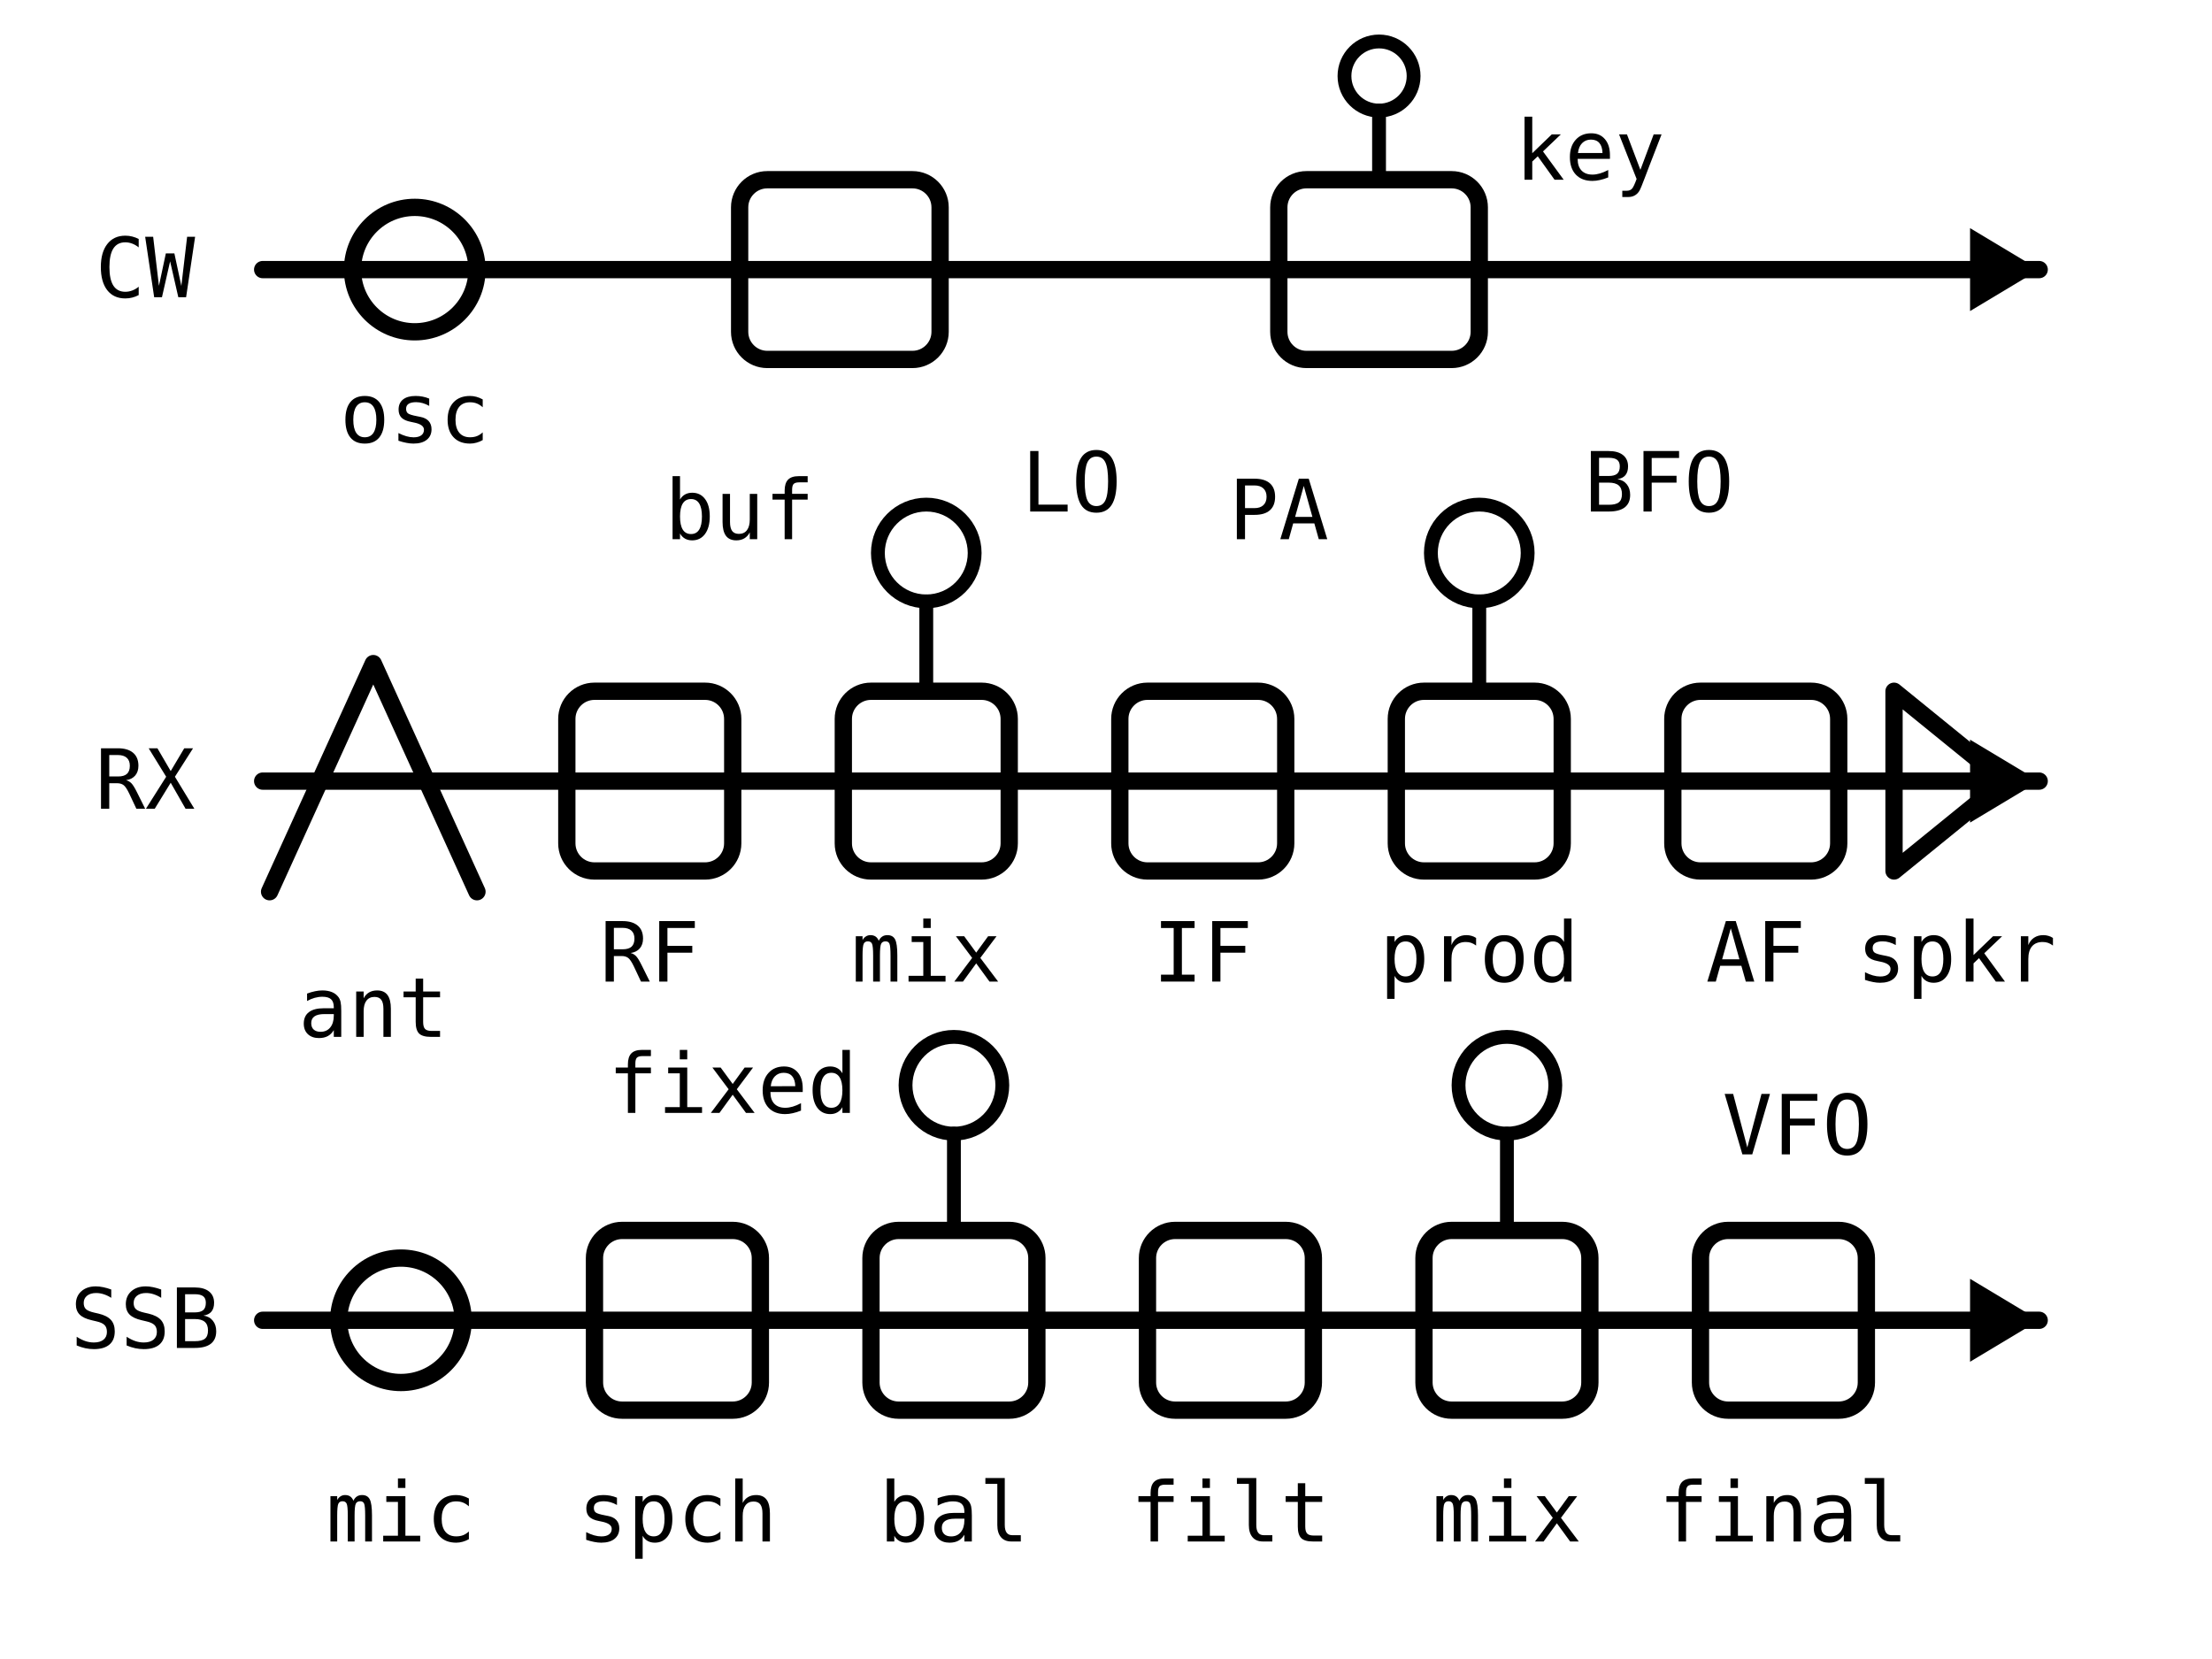
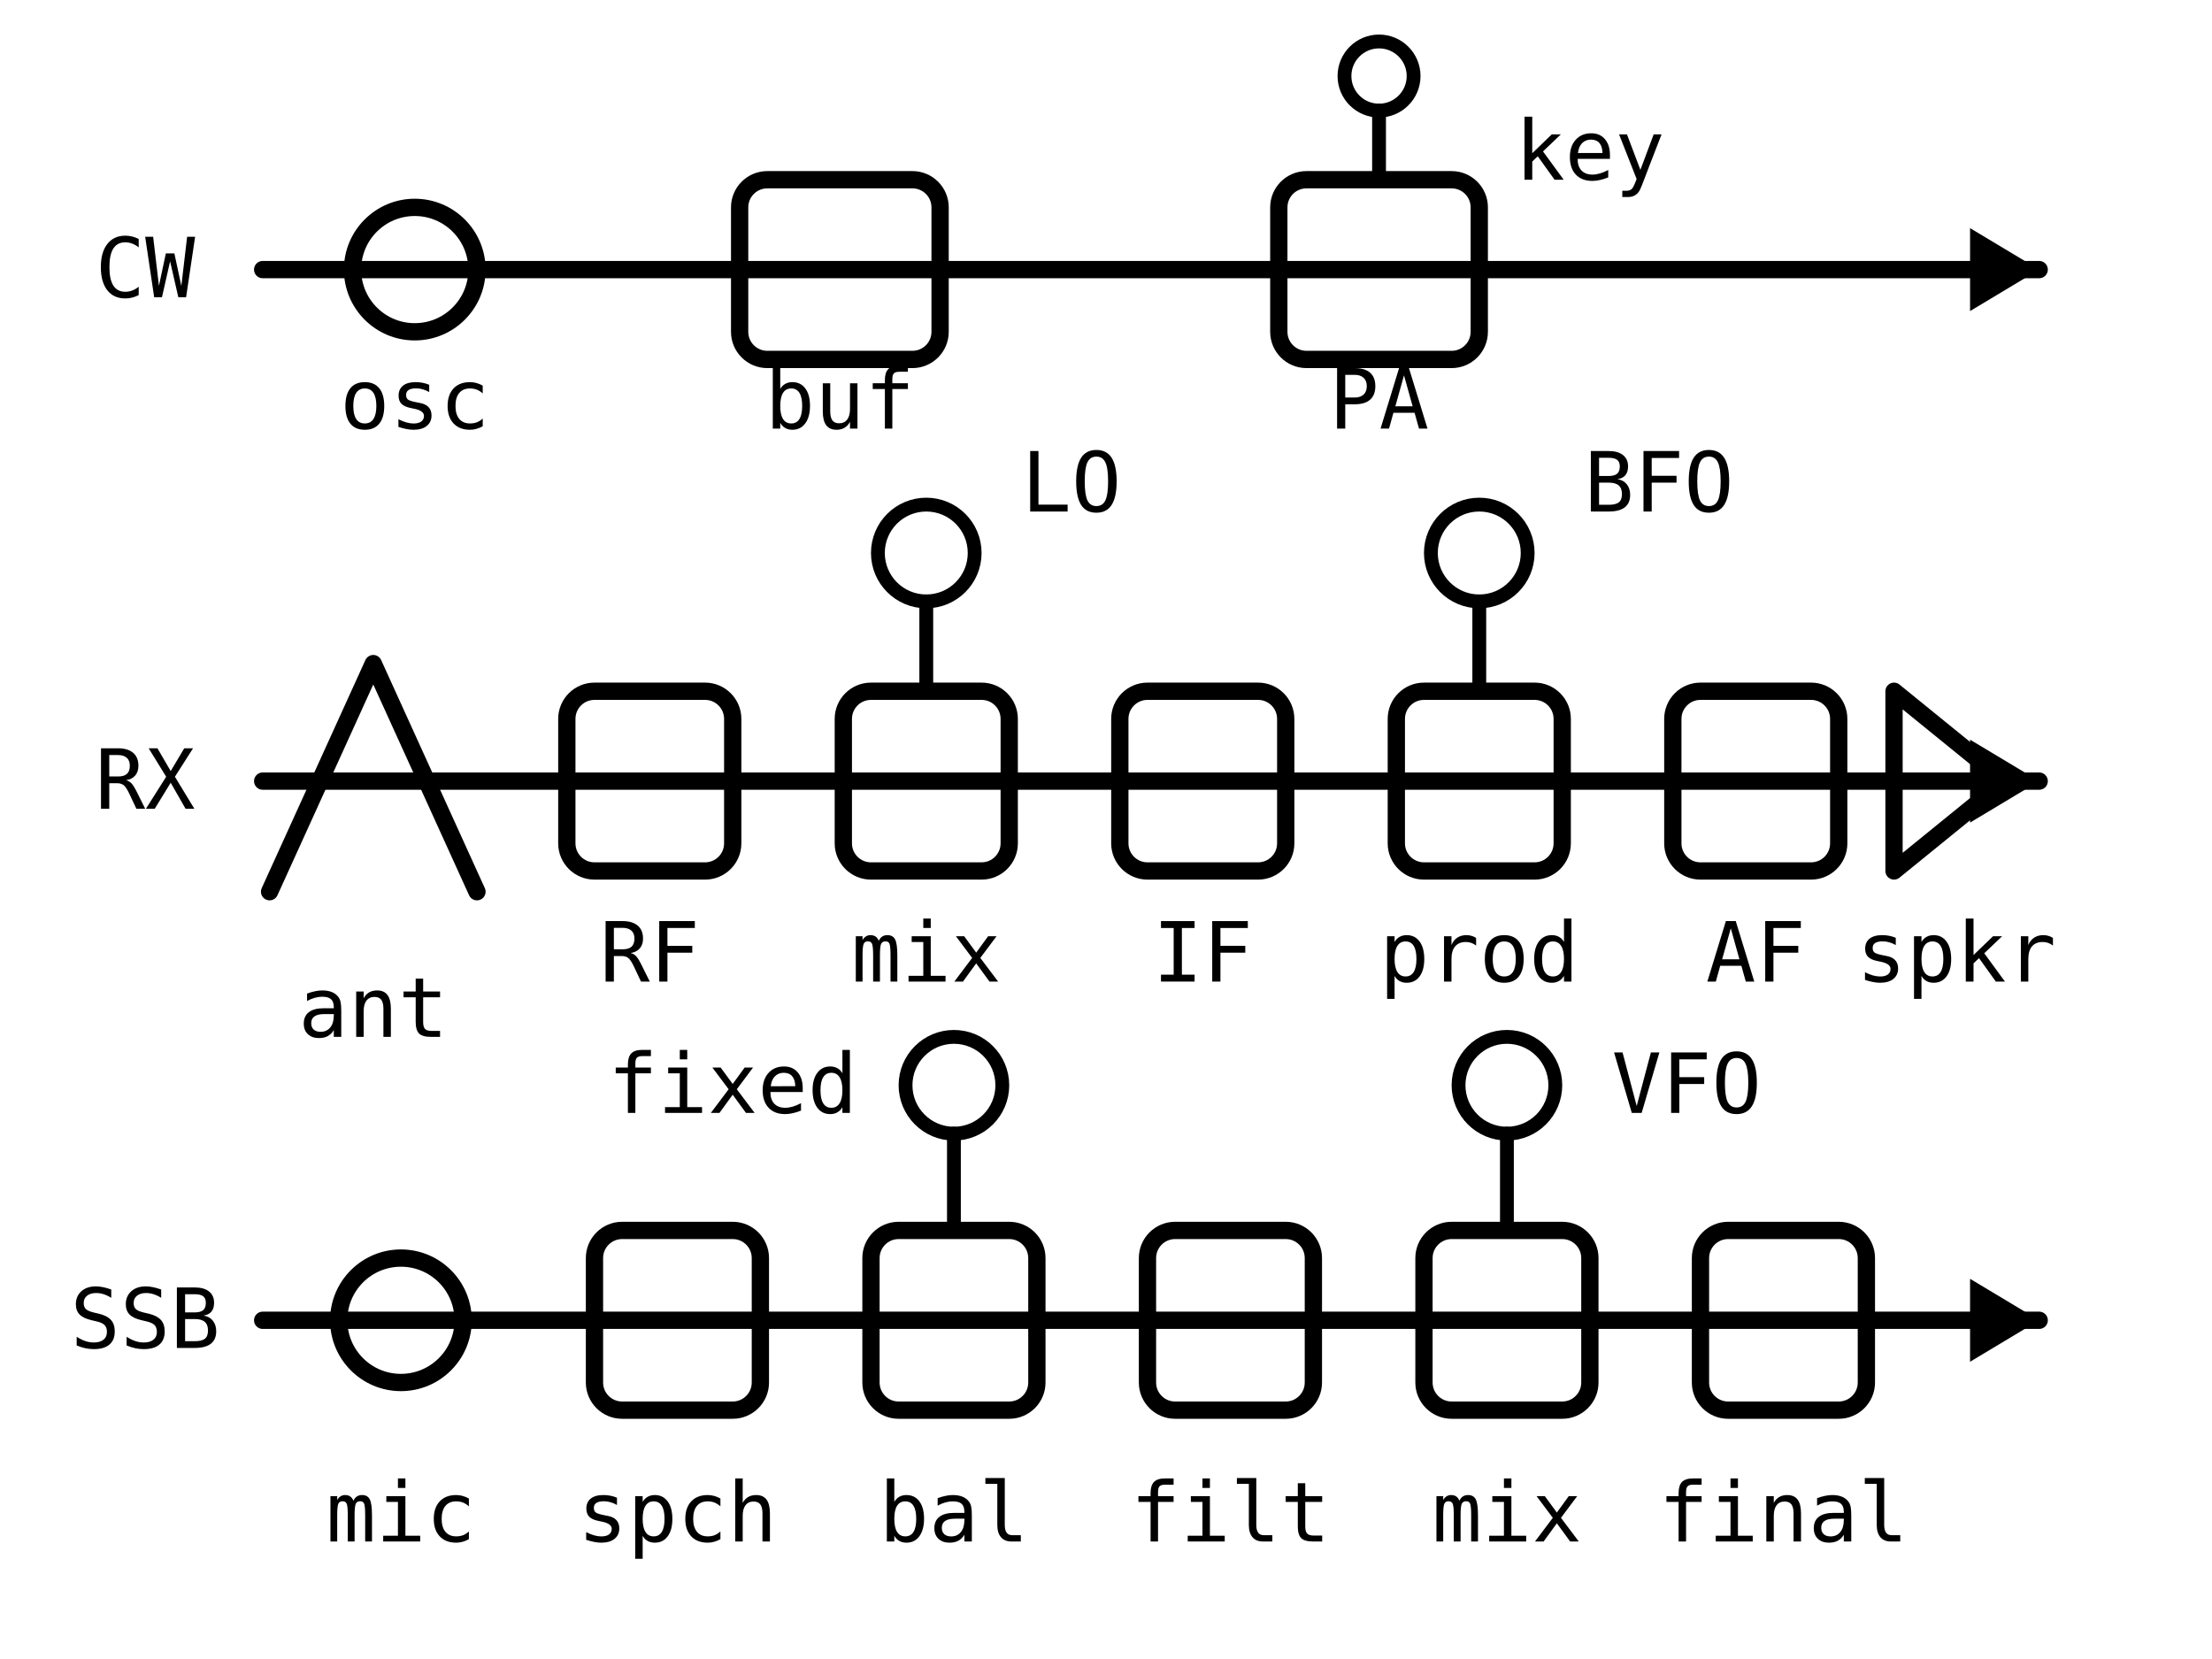
<svg xmlns="http://www.w3.org/2000/svg" id="cw-ssb-signal-paths" viewBox="0 0 640 480" role="img">
  <g fill="none" stroke="currentColor" stroke-linecap="round" stroke-linejoin="round">
    <line x1="76" y1="78" x2="590" y2="78" stroke-width="5" />
    <polygon points="590,78 570,66 570,90" fill="currentColor" stroke="none" />
    <circle cx="120" cy="78" r="18" stroke-width="5" />
    <rect x="214" y="52" width="58" height="52" rx="8" ry="8" stroke-width="5" />
    <rect x="370" y="52" width="58" height="52" rx="8" ry="8" stroke-width="5" />
    <line x1="399" y1="32" x2="399" y2="52" stroke-width="4" />
    <circle cx="399" cy="22" r="10" stroke-width="4" />
    <line x1="76" y1="226" x2="590" y2="226" stroke-width="5" />
    <polygon points="590,226 570,214 570,238" fill="currentColor" stroke="none" />
    <path d="M78 258 L108 192 L138 258" stroke-width="5" />
    <rect x="164" y="200" width="48" height="52" rx="8" ry="8" stroke-width="5" />
    <rect x="244" y="200" width="48" height="52" rx="8" ry="8" stroke-width="5" />
    <rect x="324" y="200" width="48" height="52" rx="8" ry="8" stroke-width="5" />
    <rect x="404" y="200" width="48" height="52" rx="8" ry="8" stroke-width="5" />
    <rect x="484" y="200" width="48" height="52" rx="8" ry="8" stroke-width="5" />
    <path d="M548 252 L548 200 L580 226 Z" stroke-width="5" />
    <circle cx="268" cy="160" r="14" stroke-width="4" />
    <line x1="268" y1="174" x2="268" y2="200" stroke-width="4" />
    <circle cx="428" cy="160" r="14" stroke-width="4" />
    <line x1="428" y1="174" x2="428" y2="200" stroke-width="4" />
    <line x1="76" y1="382" x2="590" y2="382" stroke-width="5" />
    <polygon points="590,382 570,370 570,394" fill="currentColor" stroke="none" />
    <circle cx="116" cy="382" r="18" stroke-width="5" />
    <rect x="172" y="356" width="48" height="52" rx="8" ry="8" stroke-width="5" />
    <rect x="252" y="356" width="48" height="52" rx="8" ry="8" stroke-width="5" />
    <rect x="332" y="356" width="48" height="52" rx="8" ry="8" stroke-width="5" />
    <rect x="412" y="356" width="48" height="52" rx="8" ry="8" stroke-width="5" />
    <rect x="492" y="356" width="48" height="52" rx="8" ry="8" stroke-width="5" />
    <circle cx="276" cy="314" r="14" stroke-width="4" />
    <line x1="276" y1="328" x2="276" y2="356" stroke-width="4" />
    <circle cx="436" cy="314" r="14" stroke-width="4" />
    <line x1="436" y1="328" x2="436" y2="356" stroke-width="4" />
  </g>
  <g fill="currentColor" font-family="ui-monospace, SFMono-Regular, Menlo, Consolas, monospace" text-anchor="middle">
    <text x="42" y="86" font-size="24">CW</text>
-     <text x="120" y="128" font-size="24">osc</text>
-     <text x="214" y="156" font-size="24">buf</text>
-     <text x="370" y="156" font-size="24">PA</text>
+     <text x="120" y="124" font-size="24">osc</text>
+     <text x="243" y="124" font-size="24">buf</text>
+     <text x="399" y="124" font-size="24">PA</text>
    <text x="460" y="52" font-size="24">key</text>
    <text x="42" y="234" font-size="24">RX</text>
    <text x="108" y="300" font-size="24">ant</text>
    <text x="188" y="284" font-size="24">RF</text>
    <text x="268" y="284" font-size="24">mix</text>
    <text x="310" y="148" font-size="24">LO</text>
    <text x="348" y="284" font-size="24">IF</text>
    <text x="428" y="284" font-size="24">prod</text>
    <text x="480" y="148" font-size="24">BFO</text>
    <text x="508" y="284" font-size="24">AF</text>
    <text x="566" y="284" font-size="24">spkr</text>
    <text x="42" y="390" font-size="24">SSB</text>
    <text x="116" y="446" font-size="24">mic</text>
    <text x="196" y="446" font-size="24">spch</text>
    <text x="276" y="446" font-size="24">bal</text>
    <text x="212" y="322" font-size="24">fixed</text>
    <text x="356" y="446" font-size="24">filt</text>
    <text x="436" y="446" font-size="24">mix</text>
-     <text x="520" y="334" font-size="24">VFO</text>
+     <text x="488" y="322" font-size="24">VFO</text>
    <text x="516" y="446" font-size="24">final</text>
  </g>
</svg>
